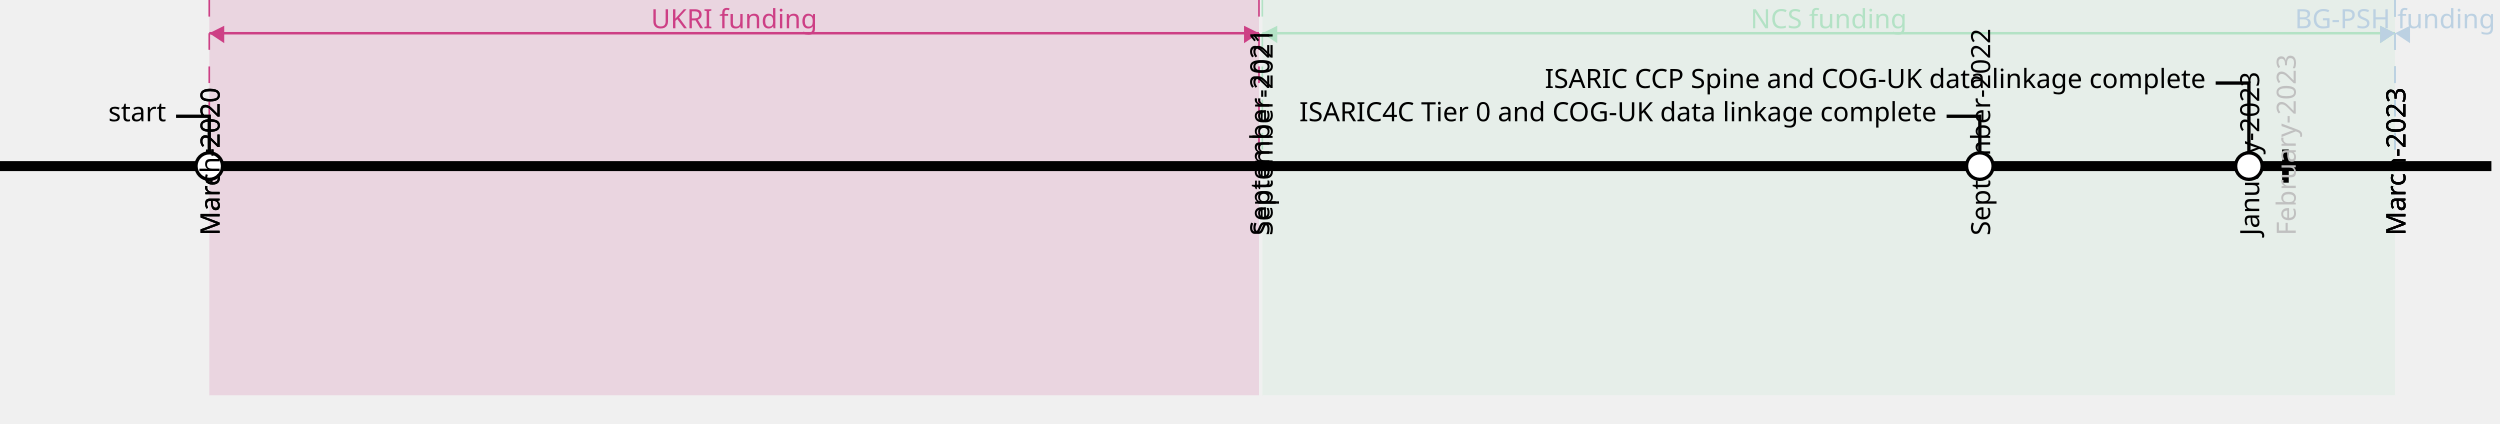
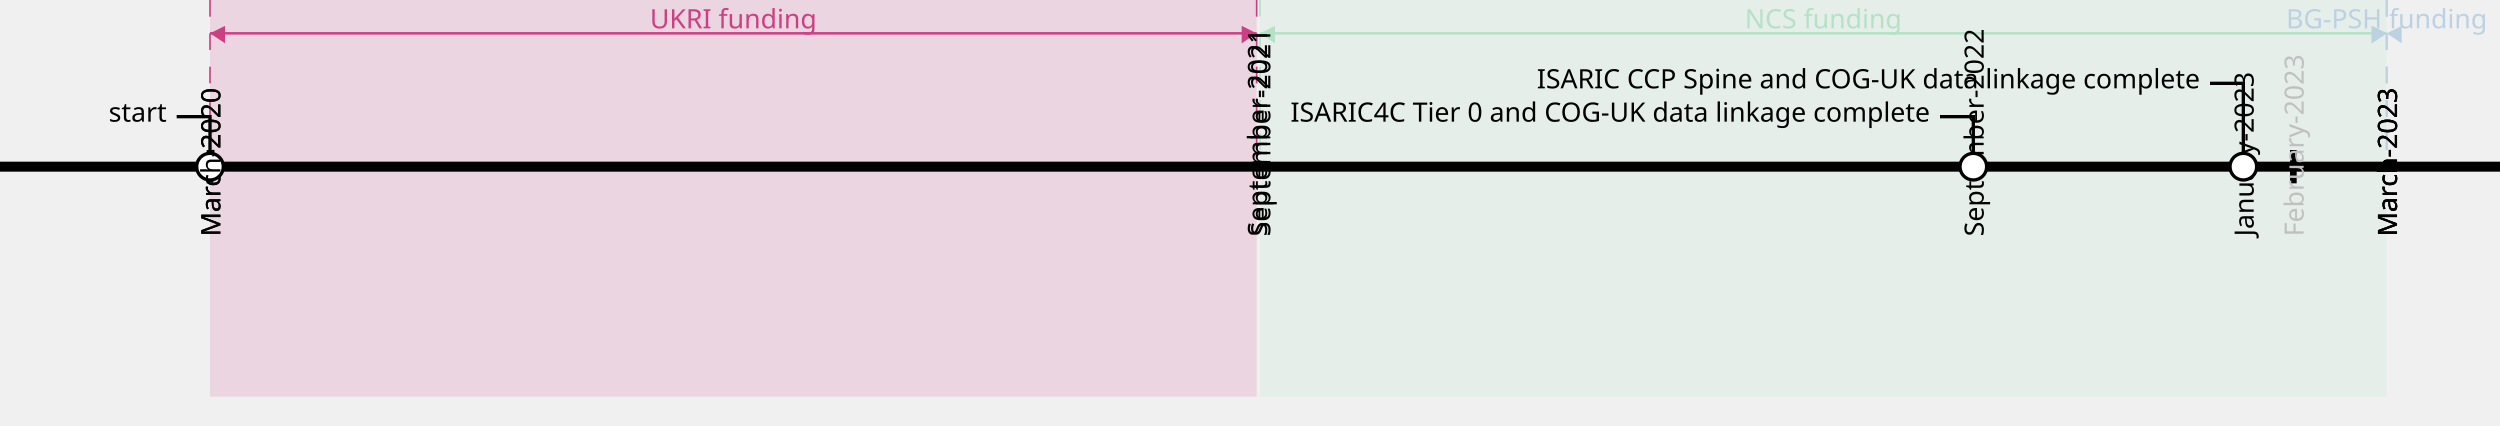
- <svg xmlns="http://www.w3.org/2000/svg" height="127.586" version="1.1" width="752.59" id="svg100">
+ <svg xmlns="http://www.w3.org/2000/svg" height="127.586" version="1.1" width="750" id="svg100">
  <defs id="defs20">
-     <marker id="id7" markerHeight="10" markerWidth="10" orient="auto" refX="0" refY="3">
+     <marker id="id15" markerHeight="10" markerWidth="10" orient="auto" refX="0" refY="3">
      <path d="M 6,0 V 7 L 0,3 6,0" fill="#cd3f85" id="path2" />
    </marker>
-     <marker id="id8" markerHeight="10" markerWidth="10" orient="auto" refX="6" refY="3">
+     <marker id="id16" markerHeight="10" markerWidth="10" orient="auto" refX="6" refY="3">
      <path d="M 0,0 V 7 L 6,3 0,0" fill="#cd3f85" id="path5" />
    </marker>
-     <marker id="id9" markerHeight="10" markerWidth="10" orient="auto" refX="0" refY="3">
+     <marker id="id17" markerHeight="10" markerWidth="10" orient="auto" refX="0" refY="3">
      <path d="M 6,0 V 7 L 0,3 6,0" fill="#b3e2c5" id="path8" />
    </marker>
-     <marker id="id10" markerHeight="10" markerWidth="10" orient="auto" refX="6" refY="3">
+     <marker id="id18" markerHeight="10" markerWidth="10" orient="auto" refX="6" refY="3">
      <path d="M 0,0 V 7 L 6,3 0,0" fill="#b3e2c5" id="path11" />
    </marker>
-     <marker id="id11" markerHeight="10" markerWidth="10" orient="auto" refX="0" refY="3">
+     <marker id="id19" markerHeight="10" markerWidth="10" orient="auto" refX="0" refY="3">
      <path d="M 6,0 V 7 L 0,3 6,0" fill="#bcd1e2" id="path14" />
    </marker>
-     <marker id="id12" markerHeight="10" markerWidth="10" orient="auto" refX="6" refY="3">
+     <marker id="id20" markerHeight="10" markerWidth="10" orient="auto" refX="6" refY="3">
      <path d="M 0,0 V 7 L 6,3 0,0" fill="#bcd1e2" id="path17" />
    </marker>
  </defs>
-   <rect fill="#cd3f85" fill-opacity="0.15" height="119" width="316" x="63" y="0" id="rect22" />
+   <rect fill="#cd3f85" fill-opacity="0.15" height="119" width="314" x="63" y="0" id="rect22" />
  <line stroke="#cd3f85" stroke-dasharray="5, 5" stroke-width="0.5" x1="63" x2="63" y1="0" y2="50" id="line24" />
-   <line stroke="#cd3f85" stroke-dasharray="5, 5" stroke-width="0.5" x1="379" x2="379" y1="0" y2="50" id="line26" />
-   <line marker-end="url(#id8)" marker-start="url(#id7)" stroke="#cd3f85" stroke-width="0.75" x1="63" x2="379" y1="10" y2="10" id="line28" />
-   <text fill="#cd3f85" font-family="Helevetica" font-size="8px" stroke="none" text-anchor="middle" x="221" y="8.5" id="text30">UKRI funding</text>
-   <rect fill="#b3e2c5" fill-opacity="0.15" height="119" width="341" x="380" y="0" id="rect32" />
-   <line stroke="#b3e2c5" stroke-dasharray="5, 5" stroke-width="0.5" x1="380" x2="380" y1="0" y2="50" id="line34" />
-   <line stroke="#b3e2c5" stroke-dasharray="5, 5" stroke-width="0.5" x1="721" x2="721" y1="0" y2="50" id="line36" />
-   <line marker-end="url(#id10)" marker-start="url(#id9)" stroke="#b3e2c5" stroke-width="0.75" x1="380" x2="721" y1="10" y2="10" id="line38" />
-   <text fill="#b3e2c5" font-family="Helevetica" font-size="8px" stroke="none" text-anchor="middle" x="550.5" y="8.5" id="text40">NCS funding</text>
-   <rect fill="#bcd1e2" fill-opacity="0.15" height="119" width="0" x="721" y="0" id="rect42" />
-   <line stroke="#bcd1e2" stroke-dasharray="5, 5" stroke-width="0.5" x1="721" x2="721" y1="0" y2="50" id="line44" />
-   <line stroke="#bcd1e2" stroke-dasharray="5, 5" stroke-width="0.5" x1="721" x2="721" y1="0" y2="50" id="line46" />
-   <line marker-end="url(#id12)" marker-start="url(#id11)" stroke="#bcd1e2" stroke-width="0.75" x1="721" x2="721" y1="10" y2="10" id="line48" />
-   <text fill="#bcd1e2" font-family="Helevetica" font-size="8px" stroke="none" text-anchor="middle" x="721" y="8.5" id="text50">BG-PSH funding</text>
+   <line stroke="#cd3f85" stroke-dasharray="5, 5" stroke-width="0.5" x1="377" x2="377" y1="0" y2="50" id="line26" />
+   <line marker-end="url(#id16)" marker-start="url(#id15)" stroke="#cd3f85" stroke-width="0.75" x1="63" x2="377" y1="10" y2="10" id="line28" />
+   <text fill="#cd3f85" font-family="Helevetica" font-size="8px" stroke="none" text-anchor="middle" x="220" y="8.5" id="text30">UKRI funding</text>
+   <rect fill="#b3e2c5" fill-opacity="0.15" height="119" width="338" x="378" y="0" id="rect32" />
+   <line stroke="#b3e2c5" stroke-dasharray="5, 5" stroke-width="0.5" x1="378" x2="378" y1="0" y2="50" id="line34" />
+   <line stroke="#b3e2c5" stroke-dasharray="5, 5" stroke-width="0.5" x1="716" x2="716" y1="0" y2="50" id="line36" />
+   <line marker-end="url(#id18)" marker-start="url(#id17)" stroke="#b3e2c5" stroke-width="0.75" x1="378" x2="716" y1="10" y2="10" id="line38" />
+   <text fill="#b3e2c5" font-family="Helevetica" font-size="8px" stroke="none" text-anchor="middle" x="547" y="8.5" id="text40">NCS funding</text>
+   <rect fill="#bcd1e2" fill-opacity="0.15" height="119" width="0" x="716" y="0" id="rect42" />
+   <line stroke="#bcd1e2" stroke-dasharray="5, 5" stroke-width="0.5" x1="716" x2="716" y1="0" y2="50" id="line44" />
+   <line stroke="#bcd1e2" stroke-dasharray="5, 5" stroke-width="0.5" x1="716" x2="716" y1="0" y2="50" id="line46" />
+   <line marker-end="url(#id20)" marker-start="url(#id19)" stroke="#bcd1e2" stroke-width="0.75" x1="716" x2="716" y1="10" y2="10" id="line48" />
+   <text fill="#bcd1e2" font-family="Helevetica" font-size="8px" stroke="none" text-anchor="middle" x="716" y="8.5" id="text50">BG-PSH funding</text>
  <g transform="translate(0,50)" id="g98">
    <line stroke="#000000" stroke-width="3" x1="0" x2="750" y1="0" y2="0" id="line52" />
    <line stroke="#000000" stroke-width="2" x1="63" x2="63" y1="-5" y2="5" id="line54" />
    <text fill="#c0c0c0" font-family="Helevetica" font-size="8px" stroke="none" text-anchor="end" transform="rotate(180,63,0)" writing-mode="tb-rl" x="63" y="-10" id="text56">March-2020</text>
    <line stroke="#000000" stroke-width="2" x1="688" x2="688" y1="-5" y2="5" id="line58" />
    <text fill="#c0c0c0" font-family="Helevetica" font-size="8px" stroke="none" text-anchor="end" transform="rotate(180,688,0)" writing-mode="tb-rl" x="688" y="-10" id="text60">February-2023</text>
    <path d="M 63,0 V -15 H 53" fill="none" stroke="#000000" stroke-width="1" id="path62" />
    <text fill="#000000" font-family="Helevetica" font-size="8px" stroke="none" text-anchor="end" x="50" y="-13.5" id="text64">start</text>
    <text fill="#000000" font-family="Helevetica" font-size="8px" stroke="none" text-anchor="end" transform="rotate(180,63,0)" writing-mode="tb-rl" x="63" y="-10" id="text66">March-2020</text>
    <circle cx="63" cy="0" fill="#ffffff" r="4" stroke="#000000" stroke-width="1" id="circle68" />
-     <path d="M 596,0 V -15 H 586" fill="none" stroke="#000000" stroke-width="1" id="path70" />
-     <text fill="#000000" font-family="Helevetica" font-size="8px" stroke="none" text-anchor="end" x="583" y="-13.5" id="text72">ISARIC4C Tier 0 and COG-UK data linkage complete</text>
-     <text fill="#000000" font-family="Helevetica" font-size="8px" stroke="none" text-anchor="end" transform="rotate(180,596,0)" writing-mode="tb-rl" x="596" y="-10" id="text74">September-2022</text>
-     <circle cx="596" cy="0" fill="#ffffff" r="4" stroke="#000000" stroke-width="1" id="circle76" />
-     <path d="M 677,0 V -25 H 667" fill="none" stroke="#000000" stroke-width="1" id="path78" />
-     <text fill="#000000" font-family="Helevetica" font-size="8px" stroke="none" text-anchor="end" x="664" y="-23.5" id="text80">ISARIC CCP Spine and COG-UK data linkage complete</text>
-     <text fill="#000000" font-family="Helevetica" font-size="8px" stroke="none" text-anchor="end" transform="rotate(180,677,0)" writing-mode="tb-rl" x="677" y="-10" id="text82">January-2023</text>
-     <circle cx="677" cy="0" fill="#ffffff" r="4" stroke="#000000" stroke-width="1" id="circle84" />
+     <path d="M 592,0 V -15 H 582" fill="none" stroke="#000000" stroke-width="1" id="path70" />
+     <text fill="#000000" font-family="Helevetica" font-size="8px" stroke="none" text-anchor="end" x="579" y="-13.5" id="text72">ISARIC4C Tier 0 and COG-UK data linkage complete</text>
+     <text fill="#000000" font-family="Helevetica" font-size="8px" stroke="none" text-anchor="end" transform="rotate(180,592,0)" writing-mode="tb-rl" x="592" y="-10" id="text74">September-2022</text>
+     <circle cx="592" cy="0" fill="#ffffff" r="4" stroke="#000000" stroke-width="1" id="circle76" />
+     <path d="M 673,0 V -25 H 663" fill="none" stroke="#000000" stroke-width="1" id="path78" />
+     <text fill="#000000" font-family="Helevetica" font-size="8px" stroke="none" text-anchor="end" x="660" y="-23.5" id="text80">ISARIC CCP Spine and COG-UK data linkage complete</text>
+     <text fill="#000000" font-family="Helevetica" font-size="8px" stroke="none" text-anchor="end" transform="rotate(180,673,0)" writing-mode="tb-rl" x="673" y="-10" id="text82">January-2023</text>
+     <circle cx="673" cy="0" fill="#ffffff" r="4" stroke="#000000" stroke-width="1" id="circle84" />
    <text fill="#000000" font-family="Helevetica" font-size="8px" stroke="none" text-anchor="end" transform="rotate(180,63,0)" writing-mode="tb-rl" x="63" y="-10" id="text86">March-2020</text>
-     <text fill="#000000" font-family="Helevetica" font-size="8px" stroke="none" text-anchor="end" transform="rotate(180,379,0)" writing-mode="tb-rl" x="379" y="-10" id="text88">September-2021</text>
-     <text fill="#000000" font-family="Helevetica" font-size="8px" stroke="none" text-anchor="end" transform="rotate(180,380,0)" writing-mode="tb-rl" x="380" y="-10" id="text90">September-2021</text>
-     <text fill="#000000" font-family="Helevetica" font-size="8px" stroke="none" text-anchor="end" transform="rotate(180,721,0)" writing-mode="tb-rl" x="721" y="-10" id="text92">March-2023</text>
-     <text fill="#000000" font-family="Helevetica" font-size="8px" stroke="none" text-anchor="end" transform="rotate(180,721,0)" writing-mode="tb-rl" x="721" y="-10" id="text94">March-2023</text>
-     <text fill="#000000" font-family="Helevetica" font-size="8px" stroke="none" text-anchor="end" transform="rotate(180,721,0)" writing-mode="tb-rl" x="721" y="-10" id="text96">March-2023</text>
+     <text fill="#000000" font-family="Helevetica" font-size="8px" stroke="none" text-anchor="end" transform="rotate(180,377,0)" writing-mode="tb-rl" x="377" y="-10" id="text88">September-2021</text>
+     <text fill="#000000" font-family="Helevetica" font-size="8px" stroke="none" text-anchor="end" transform="rotate(180,378,0)" writing-mode="tb-rl" x="378" y="-10" id="text90">September-2021</text>
+     <text fill="#000000" font-family="Helevetica" font-size="8px" stroke="none" text-anchor="end" transform="rotate(180,716,0)" writing-mode="tb-rl" x="716" y="-10" id="text92">March-2023</text>
+     <text fill="#000000" font-family="Helevetica" font-size="8px" stroke="none" text-anchor="end" transform="rotate(180,716,0)" writing-mode="tb-rl" x="716" y="-10" id="text94">March-2023</text>
+     <text fill="#000000" font-family="Helevetica" font-size="8px" stroke="none" text-anchor="end" transform="rotate(180,716,0)" writing-mode="tb-rl" x="716" y="-10" id="text96">March-2023</text>
  </g>
</svg>
